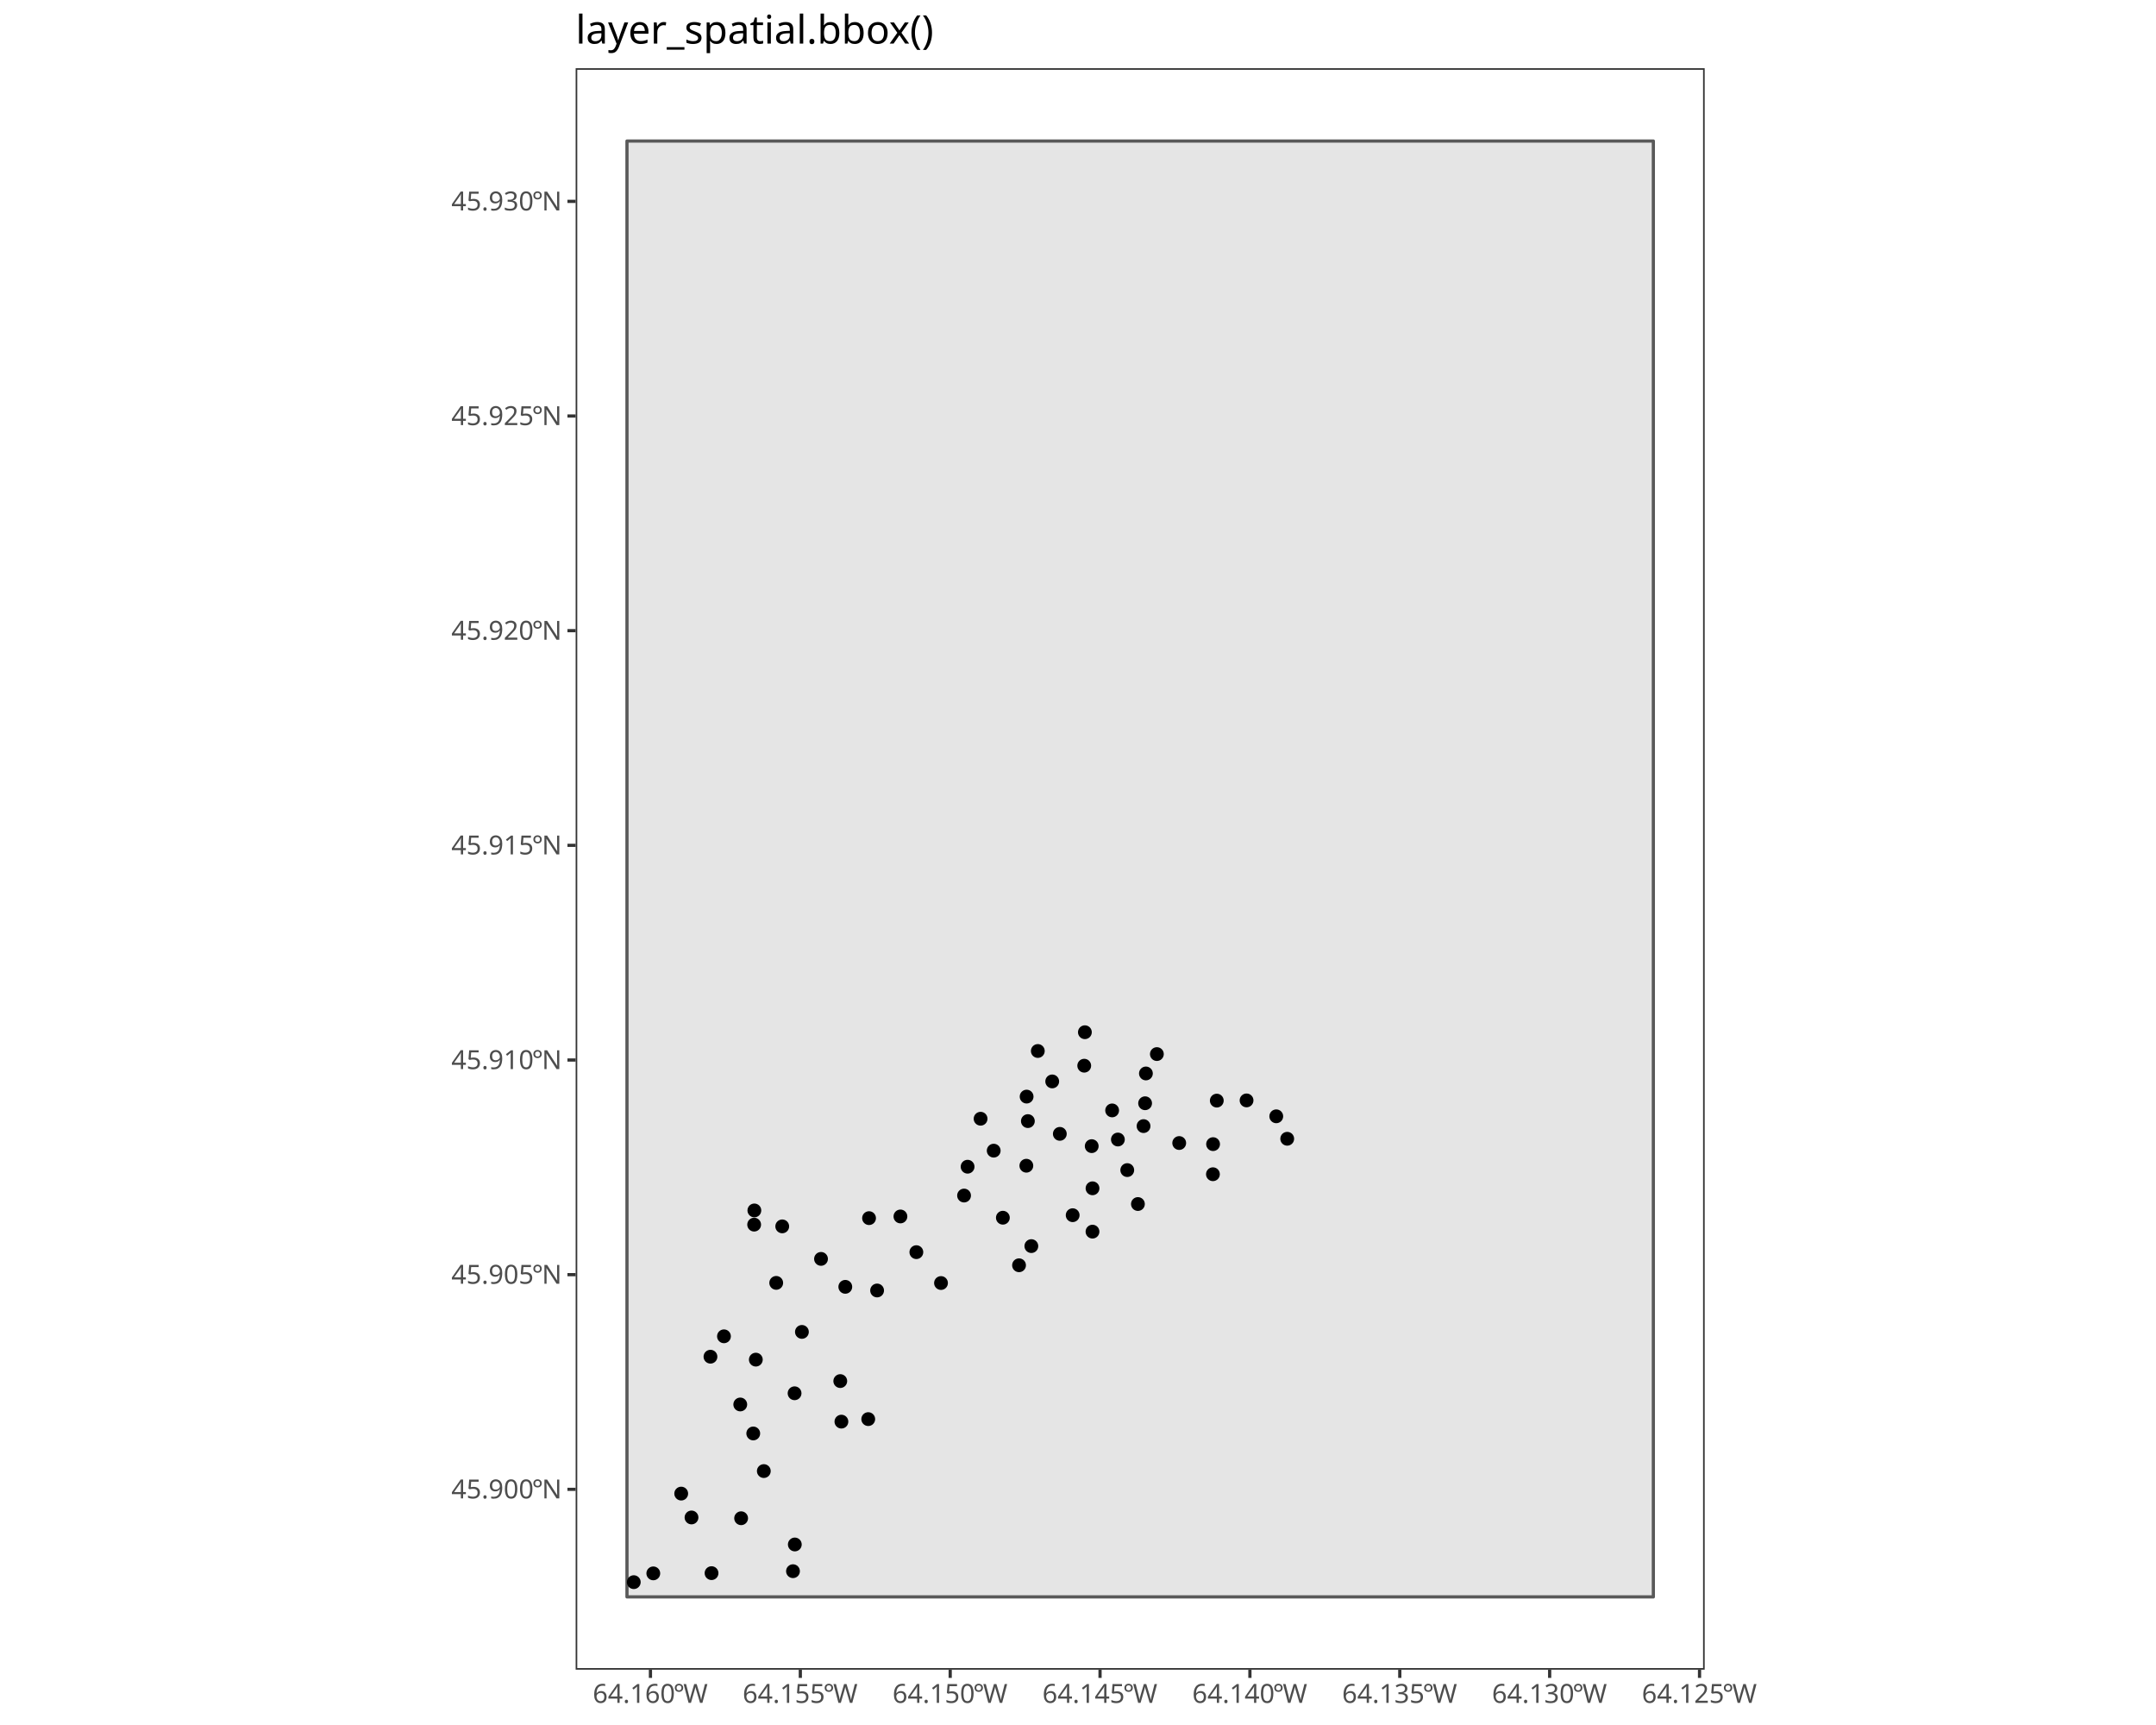
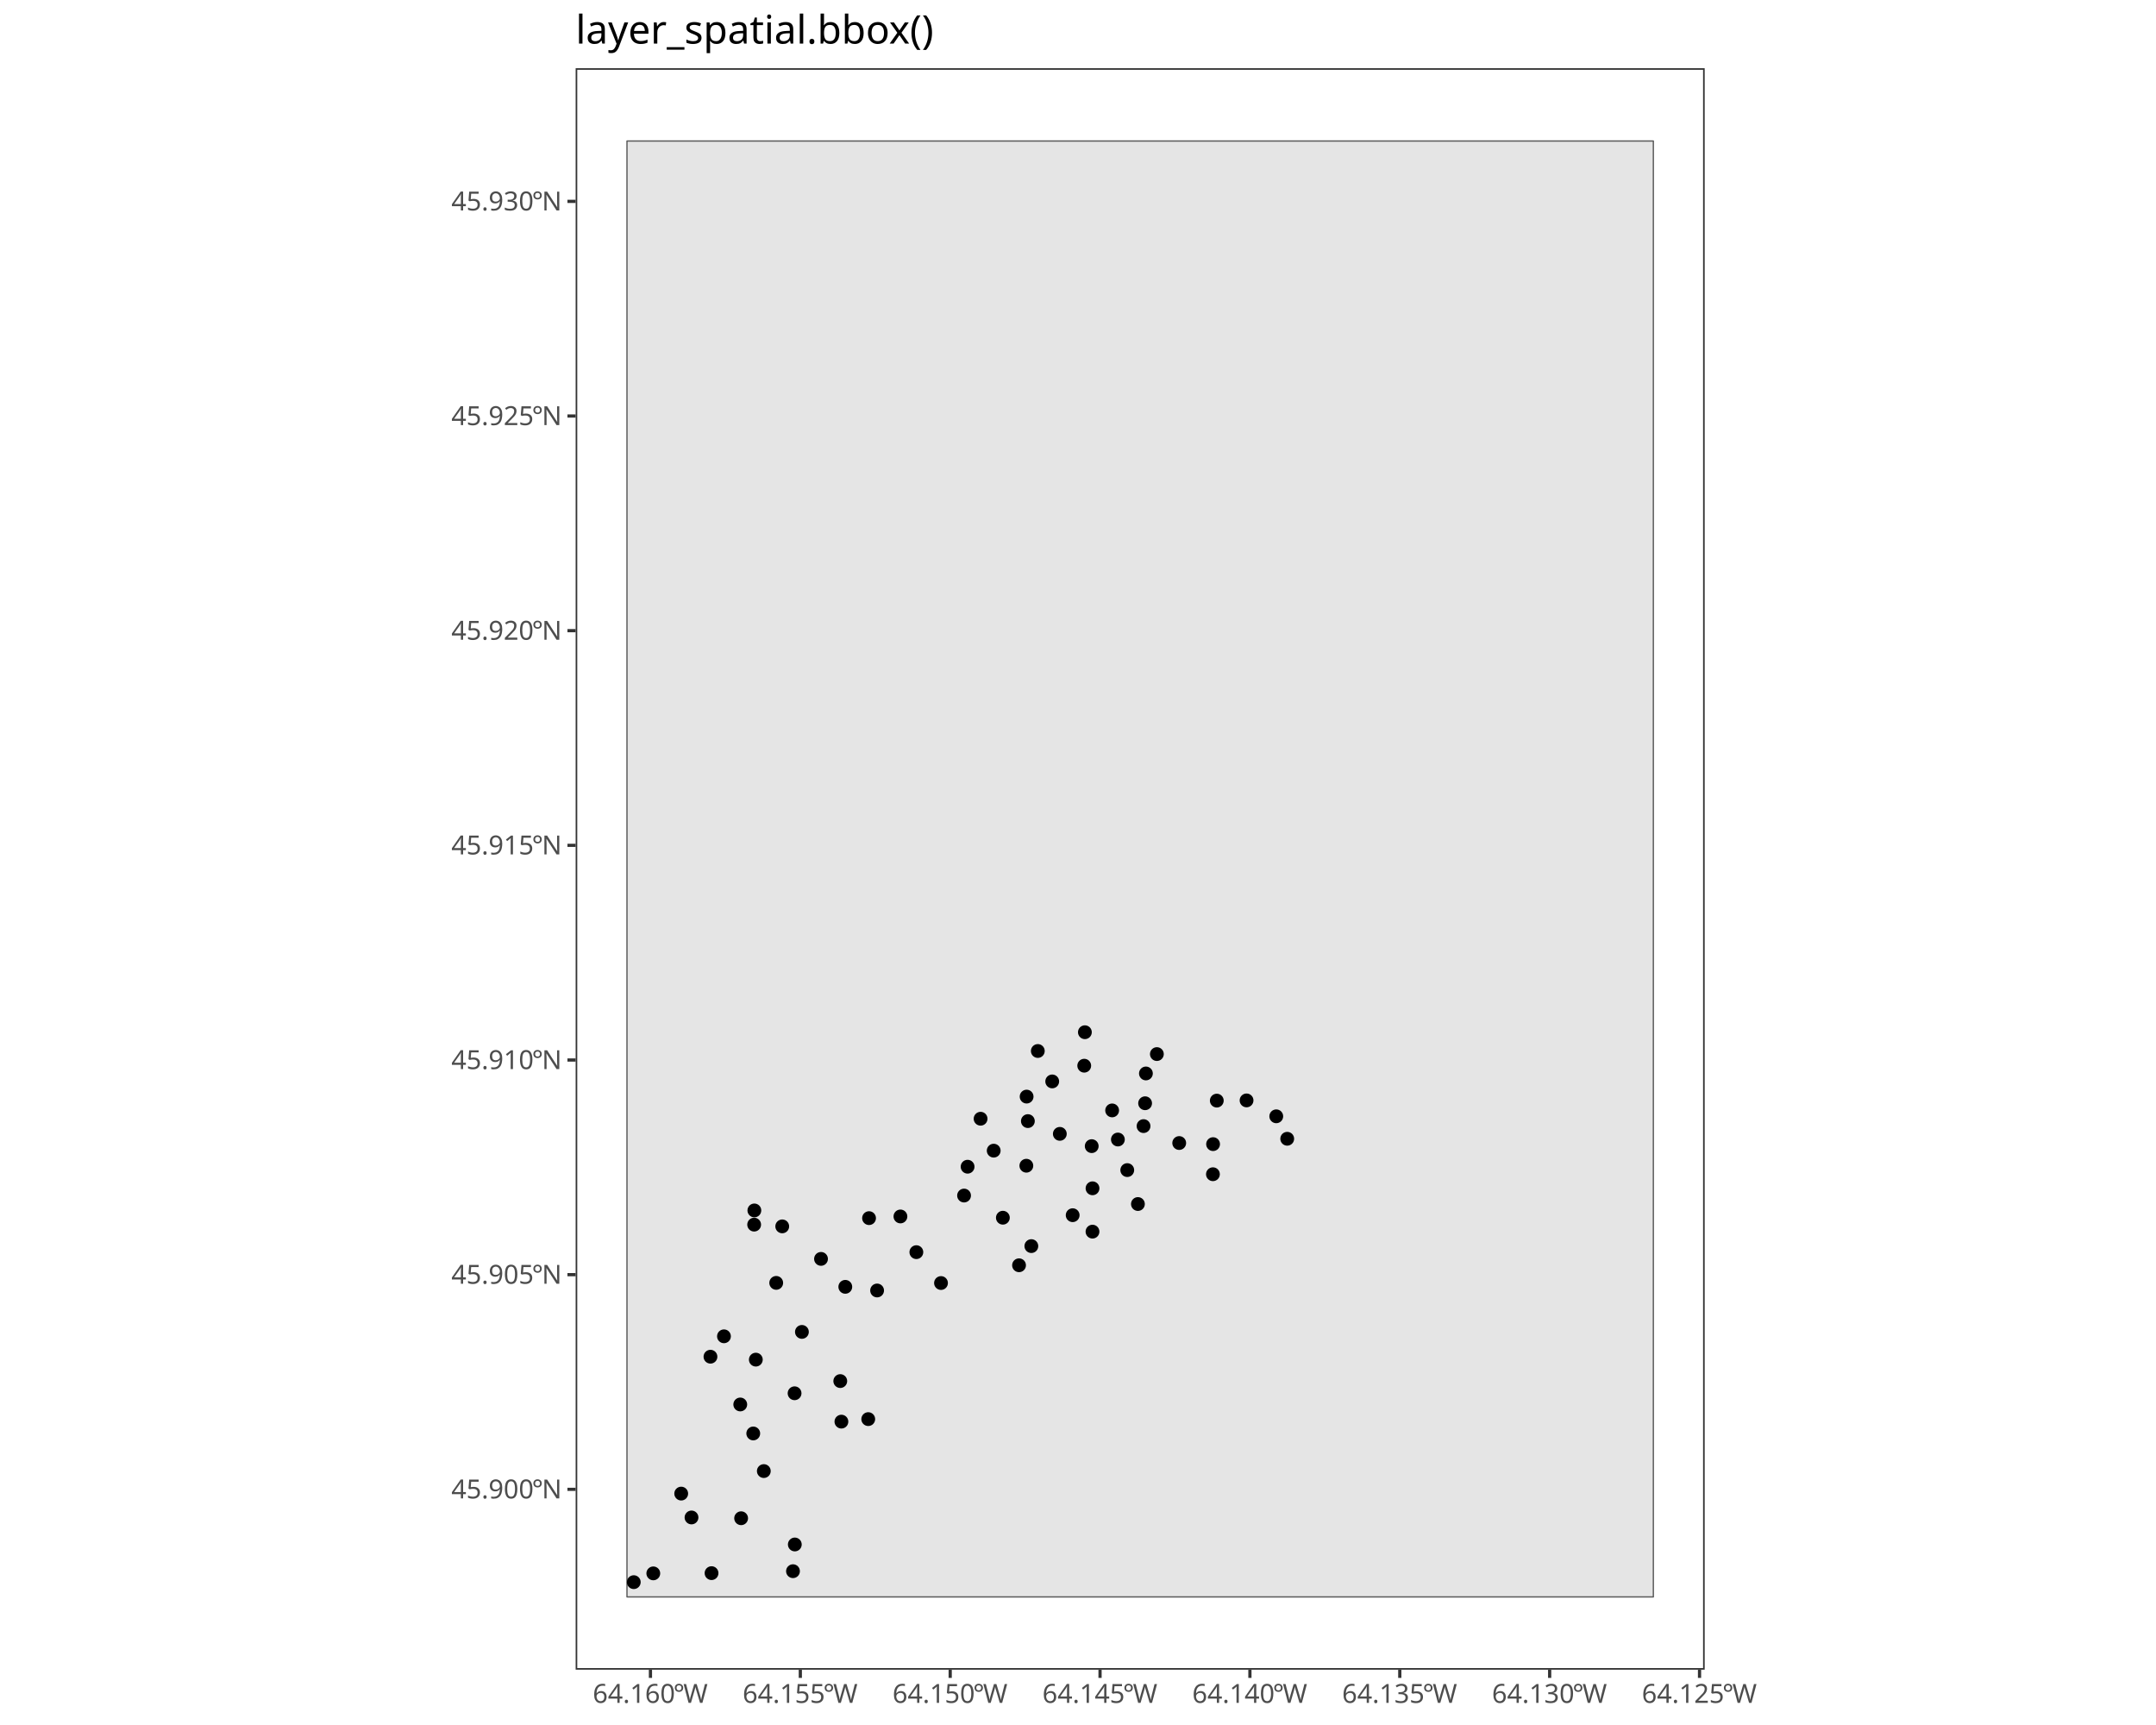
<svg xmlns="http://www.w3.org/2000/svg" class="svglite" data-engine-version="2.0" width="720.00pt" height="576.00pt" viewBox="0 0 720.00 576.00">
  <defs>
    <style type="text/css">
    .svglite line, .svglite polyline, .svglite polygon, .svglite path, .svglite rect, .svglite circle {
      fill: none;
      stroke: #000000;
      stroke-linecap: round;
      stroke-linejoin: round;
      stroke-miterlimit: 10.00;
    }
  </style>
  </defs>
  <rect width="100%" height="100%" style="stroke: none; fill: #FFFFFF;" />
  <defs>
    <clipPath id="cpMC4wMHw3MjAuMDB8MC4wMHw1NzYuMDA=">
      <rect x="0.00" y="0.00" width="720.00" height="576.00" />
    </clipPath>
  </defs>
  <g clip-path="url(#cpMC4wMHw3MjAuMDB8MC4wMHw1NzYuMDA=)">
</g>
  <defs>
    <clipPath id="cpMTQ1LjI0fDU3NC43NnwwLjAwfDU3Ni4wMA==">
      <rect x="145.24" y="0.00" width="429.51" height="576.00" />
    </clipPath>
  </defs>
  <g clip-path="url(#cpMTQ1LjI0fDU3NC43NnwwLjAwfDU3Ni4wMA==)">
    <rect x="145.24" y="0.00" width="429.51" height="576.00" style="stroke-width: 1.07; stroke: #FFFFFF; fill: #FFFFFF;" />
  </g>
  <g clip-path="url(#cpMC4wMHw3MjAuMDB8MC4wMHw1NzYuMDA=)">
</g>
  <defs>
    <clipPath id="cpMTkyLjI0fDU2OS4yOHwyMi43OHw1NTcuNTM=">
      <rect x="192.24" y="22.78" width="377.04" height="534.75" />
    </clipPath>
  </defs>
  <g clip-path="url(#cpMTkyLjI0fDU2OS4yOHwyMi43OHw1NTcuNTM=)">
    <rect x="192.24" y="22.78" width="377.04" height="534.75" style="stroke-width: 1.07; stroke: none; fill: #FFFFFF;" />
-     <path d="M 209.38 533.23 L 209.38 521.92 L 209.38 510.61 L 209.38 499.31 L 209.38 488.00 L 209.38 476.70 L 209.38 465.39 L 209.38 454.09 L 209.38 442.78 L 209.38 431.48 L 209.38 420.17 L 209.38 408.86 L 209.38 397.56 L 209.38 386.25 L 209.38 374.95 L 209.38 363.64 L 209.38 352.34 L 209.38 341.03 L 209.38 329.73 L 209.38 318.42 L 209.38 307.12 L 209.38 295.81 L 209.38 284.50 L 209.38 273.20 L 209.38 261.89 L 209.38 250.59 L 209.38 239.28 L 209.38 227.98 L 209.38 216.67 L 209.38 205.37 L 209.38 194.06 L 209.38 182.76 L 209.38 171.45 L 209.38 160.14 L 209.38 148.84 L 209.38 137.53 L 209.38 126.23 L 209.38 114.92 L 209.38 103.62 L 209.38 92.31 L 209.38 81.01 L 209.38 69.70 L 209.38 58.40 L 209.38 47.09 L 220.80 47.09 L 232.23 47.09 L 243.65 47.09 L 255.08 47.09 L 266.50 47.09 L 277.93 47.09 L 289.36 47.09 L 300.78 47.09 L 312.21 47.09 L 323.63 47.09 L 335.06 47.09 L 346.48 47.09 L 357.91 47.09 L 369.33 47.09 L 380.76 47.09 L 392.18 47.09 L 403.61 47.09 L 415.03 47.09 L 426.46 47.09 L 437.89 47.09 L 449.31 47.09 L 460.74 47.09 L 472.16 47.09 L 483.59 47.09 L 495.01 47.09 L 506.44 47.09 L 517.86 47.09 L 529.29 47.09 L 540.71 47.09 L 552.14 47.09 L 552.14 58.40 L 552.14 69.70 L 552.14 81.01 L 552.14 92.31 L 552.14 103.62 L 552.14 114.92 L 552.14 126.23 L 552.14 137.53 L 552.14 148.84 L 552.14 160.14 L 552.14 171.45 L 552.14 182.76 L 552.14 194.06 L 552.14 205.37 L 552.14 216.67 L 552.14 227.98 L 552.14 239.28 L 552.14 250.59 L 552.14 261.89 L 552.14 273.20 L 552.14 284.50 L 552.14 295.81 L 552.14 307.12 L 552.14 318.42 L 552.14 329.73 L 552.14 341.03 L 552.14 352.34 L 552.14 363.64 L 552.14 374.95 L 552.14 386.25 L 552.14 397.56 L 552.14 408.86 L 552.14 420.17 L 552.14 431.48 L 552.14 442.78 L 552.14 454.09 L 552.14 465.39 L 552.14 476.70 L 552.14 488.00 L 552.14 499.31 L 552.14 510.61 L 552.14 521.92 L 552.14 533.23 L 540.71 533.23 L 529.29 533.23 L 517.86 533.23 L 506.44 533.23 L 495.01 533.23 L 483.59 533.23 L 472.16 533.23 L 460.74 533.23 L 449.31 533.23 L 437.89 533.23 L 426.46 533.23 L 415.03 533.23 L 403.61 533.23 L 392.18 533.23 L 380.76 533.23 L 369.33 533.23 L 357.91 533.23 L 346.48 533.23 L 335.06 533.23 L 323.63 533.23 L 312.21 533.23 L 300.78 533.23 L 289.36 533.23 L 277.93 533.23 L 266.50 533.23 L 255.08 533.23 L 243.65 533.23 L 232.23 533.23 L 220.80 533.23 L 209.38 533.23 Z" style="fill-rule: evenodd; fill: #E5E5E5; stroke-width: 1.07; stroke: #595959; stroke-linecap: butt;" />
+     <path d="M 209.38 533.23 L 209.38 521.92 L 209.38 510.61 L 209.38 499.31 L 209.38 488.00 L 209.38 476.70 L 209.38 465.39 L 209.38 454.09 L 209.38 442.78 L 209.38 431.48 L 209.38 420.17 L 209.38 408.86 L 209.38 397.56 L 209.38 386.25 L 209.38 374.95 L 209.38 363.64 L 209.38 352.34 L 209.38 341.03 L 209.38 329.73 L 209.38 318.42 L 209.38 307.12 L 209.38 295.81 L 209.38 284.50 L 209.38 273.20 L 209.38 261.89 L 209.38 250.59 L 209.38 239.28 L 209.38 227.98 L 209.38 216.67 L 209.38 205.37 L 209.38 194.06 L 209.38 182.76 L 209.38 171.45 L 209.38 160.14 L 209.38 148.84 L 209.38 137.53 L 209.38 126.23 L 209.38 114.92 L 209.38 103.62 L 209.38 92.31 L 209.38 81.01 L 209.38 69.70 L 209.38 58.40 L 209.38 47.09 L 220.80 47.09 L 232.23 47.09 L 243.65 47.09 L 255.08 47.09 L 266.50 47.09 L 277.93 47.09 L 289.36 47.09 L 300.78 47.09 L 312.21 47.09 L 323.63 47.09 L 335.06 47.09 L 346.48 47.09 L 357.91 47.09 L 369.33 47.09 L 380.76 47.09 L 392.18 47.09 L 403.61 47.09 L 415.03 47.09 L 426.46 47.09 L 437.89 47.09 L 449.31 47.09 L 460.74 47.09 L 472.16 47.09 L 483.59 47.09 L 495.01 47.09 L 506.44 47.09 L 517.86 47.09 L 529.29 47.09 L 540.71 47.09 L 552.14 47.09 L 552.14 58.40 L 552.14 69.70 L 552.14 81.01 L 552.14 92.31 L 552.14 103.62 L 552.14 114.92 L 552.14 126.23 L 552.14 137.53 L 552.14 148.84 L 552.14 160.14 L 552.14 171.45 L 552.14 182.76 L 552.14 194.06 L 552.14 205.37 L 552.14 216.67 L 552.14 227.98 L 552.14 239.28 L 552.14 250.59 L 552.14 261.89 L 552.14 273.20 L 552.14 284.50 L 552.14 295.81 L 552.14 307.12 L 552.14 318.42 L 552.14 329.73 L 552.14 341.03 L 552.14 352.34 L 552.14 363.64 L 552.14 374.95 L 552.14 386.25 L 552.14 397.56 L 552.14 408.86 L 552.14 420.17 L 552.14 431.48 L 552.14 442.78 L 552.14 454.09 L 552.14 465.39 L 552.14 476.70 L 552.14 488.00 L 552.14 499.31 L 552.14 510.61 L 552.14 521.92 L 552.14 533.23 L 540.71 533.23 L 529.29 533.23 L 517.86 533.23 L 506.44 533.23 L 495.01 533.23 L 483.59 533.23 L 472.16 533.23 L 460.74 533.23 L 449.31 533.23 L 437.89 533.23 L 426.46 533.23 L 415.03 533.23 L 403.61 533.23 L 392.18 533.23 L 380.76 533.23 L 369.33 533.23 L 357.91 533.23 L 346.48 533.23 L 335.06 533.23 L 323.63 533.23 L 312.21 533.23 L 300.78 533.23 L 289.36 533.23 L 277.93 533.23 L 266.50 533.23 L 255.08 533.23 L 243.65 533.23 L 232.23 533.23 L 220.80 533.23 L 209.38 533.23 Z" style="fill-rule: evenodd; fill: #E5E5E5; stroke-width: 0.43; stroke: #595959; stroke-linecap: butt;" />
    <circle cx="429.87" cy="380.25" r="1.95" style="stroke-width: 0.71; stroke-linecap: butt; fill: #000000;" />
    <circle cx="426.21" cy="372.75" r="1.95" style="stroke-width: 0.71; stroke-linecap: butt; fill: #000000;" />
    <circle cx="416.29" cy="367.44" r="1.95" style="stroke-width: 0.71; stroke-linecap: butt; fill: #000000;" />
    <circle cx="406.35" cy="367.51" r="1.95" style="stroke-width: 0.71; stroke-linecap: butt; fill: #000000;" />
    <circle cx="405.11" cy="382.04" r="1.95" style="stroke-width: 0.71; stroke-linecap: butt; fill: #000000;" />
    <circle cx="405.06" cy="392.09" r="1.95" style="stroke-width: 0.71; stroke-linecap: butt; fill: #000000;" />
    <circle cx="393.80" cy="381.67" r="1.95" style="stroke-width: 0.71; stroke-linecap: butt; fill: #000000;" />
    <circle cx="386.34" cy="351.97" r="1.95" style="stroke-width: 0.71; stroke-linecap: butt; fill: #000000;" />
    <circle cx="382.68" cy="358.44" r="1.95" style="stroke-width: 0.71; stroke-linecap: butt; fill: #000000;" />
    <circle cx="382.41" cy="368.39" r="1.95" style="stroke-width: 0.71; stroke-linecap: butt; fill: #000000;" />
    <circle cx="381.89" cy="376.02" r="1.95" style="stroke-width: 0.71; stroke-linecap: butt; fill: #000000;" />
    <circle cx="380.01" cy="402.04" r="1.95" style="stroke-width: 0.71; stroke-linecap: butt; fill: #000000;" />
    <circle cx="376.45" cy="390.71" r="1.95" style="stroke-width: 0.71; stroke-linecap: butt; fill: #000000;" />
    <circle cx="373.32" cy="380.50" r="1.95" style="stroke-width: 0.71; stroke-linecap: butt; fill: #000000;" />
    <circle cx="371.40" cy="370.78" r="1.95" style="stroke-width: 0.71; stroke-linecap: butt; fill: #000000;" />
    <circle cx="362.30" cy="344.67" r="1.95" style="stroke-width: 0.71; stroke-linecap: butt; fill: #000000;" />
    <circle cx="362.08" cy="355.85" r="1.95" style="stroke-width: 0.71; stroke-linecap: butt; fill: #000000;" />
    <circle cx="364.58" cy="382.71" r="1.95" style="stroke-width: 0.71; stroke-linecap: butt; fill: #000000;" />
    <circle cx="364.85" cy="396.79" r="1.95" style="stroke-width: 0.71; stroke-linecap: butt; fill: #000000;" />
    <circle cx="364.84" cy="411.26" r="1.95" style="stroke-width: 0.71; stroke-linecap: butt; fill: #000000;" />
    <circle cx="358.22" cy="405.77" r="1.95" style="stroke-width: 0.71; stroke-linecap: butt; fill: #000000;" />
    <circle cx="353.93" cy="378.61" r="1.95" style="stroke-width: 0.71; stroke-linecap: butt; fill: #000000;" />
    <circle cx="351.39" cy="361.10" r="1.95" style="stroke-width: 0.71; stroke-linecap: butt; fill: #000000;" />
    <circle cx="346.58" cy="350.94" r="1.95" style="stroke-width: 0.71; stroke-linecap: butt; fill: #000000;" />
    <circle cx="342.84" cy="366.17" r="1.95" style="stroke-width: 0.71; stroke-linecap: butt; fill: #000000;" />
    <circle cx="343.26" cy="374.35" r="1.95" style="stroke-width: 0.71; stroke-linecap: butt; fill: #000000;" />
    <circle cx="342.75" cy="389.25" r="1.95" style="stroke-width: 0.71; stroke-linecap: butt; fill: #000000;" />
    <circle cx="344.42" cy="416.09" r="1.95" style="stroke-width: 0.71; stroke-linecap: butt; fill: #000000;" />
    <circle cx="340.31" cy="422.49" r="1.95" style="stroke-width: 0.71; stroke-linecap: butt; fill: #000000;" />
    <circle cx="334.91" cy="406.61" r="1.95" style="stroke-width: 0.71; stroke-linecap: butt; fill: #000000;" />
    <circle cx="331.85" cy="384.22" r="1.95" style="stroke-width: 0.71; stroke-linecap: butt; fill: #000000;" />
    <circle cx="327.47" cy="373.56" r="1.95" style="stroke-width: 0.71; stroke-linecap: butt; fill: #000000;" />
    <circle cx="323.13" cy="389.58" r="1.95" style="stroke-width: 0.71; stroke-linecap: butt; fill: #000000;" />
    <circle cx="321.95" cy="399.21" r="1.95" style="stroke-width: 0.71; stroke-linecap: butt; fill: #000000;" />
    <circle cx="314.25" cy="428.42" r="1.95" style="stroke-width: 0.71; stroke-linecap: butt; fill: #000000;" />
    <circle cx="306.02" cy="418.11" r="1.95" style="stroke-width: 0.71; stroke-linecap: butt; fill: #000000;" />
    <circle cx="300.70" cy="406.19" r="1.95" style="stroke-width: 0.71; stroke-linecap: butt; fill: #000000;" />
    <circle cx="290.22" cy="406.75" r="1.95" style="stroke-width: 0.71; stroke-linecap: butt; fill: #000000;" />
    <circle cx="292.91" cy="430.91" r="1.95" style="stroke-width: 0.71; stroke-linecap: butt; fill: #000000;" />
    <circle cx="282.29" cy="429.69" r="1.95" style="stroke-width: 0.71; stroke-linecap: butt; fill: #000000;" />
    <circle cx="274.18" cy="420.36" r="1.95" style="stroke-width: 0.71; stroke-linecap: butt; fill: #000000;" />
    <circle cx="261.23" cy="409.50" r="1.95" style="stroke-width: 0.71; stroke-linecap: butt; fill: #000000;" />
    <circle cx="251.92" cy="404.18" r="1.95" style="stroke-width: 0.71; stroke-linecap: butt; fill: #000000;" />
    <circle cx="251.85" cy="408.92" r="1.95" style="stroke-width: 0.71; stroke-linecap: butt; fill: #000000;" />
    <circle cx="259.22" cy="428.37" r="1.95" style="stroke-width: 0.71; stroke-linecap: butt; fill: #000000;" />
    <circle cx="267.80" cy="444.74" r="1.95" style="stroke-width: 0.71; stroke-linecap: butt; fill: #000000;" />
    <circle cx="280.61" cy="461.16" r="1.95" style="stroke-width: 0.71; stroke-linecap: butt; fill: #000000;" />
    <circle cx="289.95" cy="473.86" r="1.95" style="stroke-width: 0.71; stroke-linecap: butt; fill: #000000;" />
    <circle cx="280.99" cy="474.70" r="1.95" style="stroke-width: 0.71; stroke-linecap: butt; fill: #000000;" />
    <circle cx="265.35" cy="465.23" r="1.95" style="stroke-width: 0.71; stroke-linecap: butt; fill: #000000;" />
    <circle cx="252.41" cy="454.00" r="1.95" style="stroke-width: 0.71; stroke-linecap: butt; fill: #000000;" />
    <circle cx="241.77" cy="446.21" r="1.95" style="stroke-width: 0.71; stroke-linecap: butt; fill: #000000;" />
    <circle cx="237.26" cy="453.02" r="1.95" style="stroke-width: 0.71; stroke-linecap: butt; fill: #000000;" />
    <circle cx="247.21" cy="468.97" r="1.95" style="stroke-width: 0.71; stroke-linecap: butt; fill: #000000;" />
    <circle cx="251.55" cy="478.65" r="1.95" style="stroke-width: 0.71; stroke-linecap: butt; fill: #000000;" />
    <circle cx="255.08" cy="491.21" r="1.95" style="stroke-width: 0.71; stroke-linecap: butt; fill: #000000;" />
    <circle cx="265.43" cy="515.72" r="1.95" style="stroke-width: 0.71; stroke-linecap: butt; fill: #000000;" />
    <circle cx="264.82" cy="524.64" r="1.95" style="stroke-width: 0.71; stroke-linecap: butt; fill: #000000;" />
    <circle cx="247.50" cy="506.96" r="1.95" style="stroke-width: 0.71; stroke-linecap: butt; fill: #000000;" />
    <circle cx="227.49" cy="498.73" r="1.95" style="stroke-width: 0.71; stroke-linecap: butt; fill: #000000;" />
    <circle cx="230.93" cy="506.70" r="1.95" style="stroke-width: 0.71; stroke-linecap: butt; fill: #000000;" />
    <circle cx="237.62" cy="525.29" r="1.95" style="stroke-width: 0.71; stroke-linecap: butt; fill: #000000;" />
    <circle cx="218.17" cy="525.37" r="1.95" style="stroke-width: 0.71; stroke-linecap: butt; fill: #000000;" />
    <circle cx="211.65" cy="528.30" r="1.95" style="stroke-width: 0.71; stroke-linecap: butt; fill: #000000;" />
    <rect x="192.24" y="22.78" width="377.04" height="534.75" style="stroke-width: 1.07; stroke: #333333;" />
  </g>
  <g clip-path="url(#cpMC4wMHw3MjAuMDB8MC4wMHw1NzYuMDA=)">
    <text x="150.72" y="500.34" style="font-size: 8.80px; fill: #4D4D4D; font-family: sans;" textLength="26.92px" lengthAdjust="spacingAndGlyphs">45.900</text>
    <text x="177.64" y="500.34" style="font-size: 8.80px; fill: #4D4D4D; font-family: sans;" textLength="3.31px" lengthAdjust="spacingAndGlyphs">°</text>
    <text x="180.95" y="500.34" style="font-size: 8.80px; fill: #4D4D4D; font-family: sans;" textLength="6.36px" lengthAdjust="spacingAndGlyphs">N</text>
    <text x="150.72" y="428.66" style="font-size: 8.80px; fill: #4D4D4D; font-family: sans;" textLength="26.92px" lengthAdjust="spacingAndGlyphs">45.905</text>
    <text x="177.64" y="428.66" style="font-size: 8.80px; fill: #4D4D4D; font-family: sans;" textLength="3.31px" lengthAdjust="spacingAndGlyphs">°</text>
    <text x="180.95" y="428.66" style="font-size: 8.80px; fill: #4D4D4D; font-family: sans;" textLength="6.36px" lengthAdjust="spacingAndGlyphs">N</text>
    <text x="150.72" y="356.98" style="font-size: 8.80px; fill: #4D4D4D; font-family: sans;" textLength="26.92px" lengthAdjust="spacingAndGlyphs">45.910</text>
    <text x="177.64" y="356.98" style="font-size: 8.80px; fill: #4D4D4D; font-family: sans;" textLength="3.31px" lengthAdjust="spacingAndGlyphs">°</text>
    <text x="180.95" y="356.98" style="font-size: 8.80px; fill: #4D4D4D; font-family: sans;" textLength="6.36px" lengthAdjust="spacingAndGlyphs">N</text>
    <text x="150.72" y="285.30" style="font-size: 8.80px; fill: #4D4D4D; font-family: sans;" textLength="26.92px" lengthAdjust="spacingAndGlyphs">45.915</text>
    <text x="177.64" y="285.30" style="font-size: 8.80px; fill: #4D4D4D; font-family: sans;" textLength="3.31px" lengthAdjust="spacingAndGlyphs">°</text>
    <text x="180.95" y="285.30" style="font-size: 8.80px; fill: #4D4D4D; font-family: sans;" textLength="6.36px" lengthAdjust="spacingAndGlyphs">N</text>
    <text x="150.72" y="213.62" style="font-size: 8.80px; fill: #4D4D4D; font-family: sans;" textLength="26.92px" lengthAdjust="spacingAndGlyphs">45.920</text>
    <text x="177.64" y="213.62" style="font-size: 8.80px; fill: #4D4D4D; font-family: sans;" textLength="3.31px" lengthAdjust="spacingAndGlyphs">°</text>
    <text x="180.95" y="213.62" style="font-size: 8.80px; fill: #4D4D4D; font-family: sans;" textLength="6.36px" lengthAdjust="spacingAndGlyphs">N</text>
    <text x="150.72" y="141.95" style="font-size: 8.80px; fill: #4D4D4D; font-family: sans;" textLength="26.92px" lengthAdjust="spacingAndGlyphs">45.925</text>
    <text x="177.64" y="141.95" style="font-size: 8.80px; fill: #4D4D4D; font-family: sans;" textLength="3.31px" lengthAdjust="spacingAndGlyphs">°</text>
    <text x="180.95" y="141.95" style="font-size: 8.80px; fill: #4D4D4D; font-family: sans;" textLength="6.36px" lengthAdjust="spacingAndGlyphs">N</text>
    <text x="150.72" y="70.27" style="font-size: 8.80px; fill: #4D4D4D; font-family: sans;" textLength="26.92px" lengthAdjust="spacingAndGlyphs">45.930</text>
    <text x="177.64" y="70.27" style="font-size: 8.80px; fill: #4D4D4D; font-family: sans;" textLength="3.31px" lengthAdjust="spacingAndGlyphs">°</text>
    <text x="180.95" y="70.27" style="font-size: 8.80px; fill: #4D4D4D; font-family: sans;" textLength="6.36px" lengthAdjust="spacingAndGlyphs">N</text>
    <polyline points="189.50,497.31 192.24,497.31 " style="stroke-width: 1.07; stroke: #333333; stroke-linecap: butt;" />
    <polyline points="189.50,425.63 192.24,425.63 " style="stroke-width: 1.07; stroke: #333333; stroke-linecap: butt;" />
    <polyline points="189.50,353.95 192.24,353.95 " style="stroke-width: 1.07; stroke: #333333; stroke-linecap: butt;" />
    <polyline points="189.50,282.27 192.24,282.27 " style="stroke-width: 1.07; stroke: #333333; stroke-linecap: butt;" />
    <polyline points="189.50,210.59 192.24,210.59 " style="stroke-width: 1.07; stroke: #333333; stroke-linecap: butt;" />
    <polyline points="189.50,138.91 192.24,138.91 " style="stroke-width: 1.07; stroke: #333333; stroke-linecap: butt;" />
    <polyline points="189.50,67.24 192.24,67.24 " style="stroke-width: 1.07; stroke: #333333; stroke-linecap: butt;" />
    <polyline points="217.22,560.27 217.22,557.53 " style="stroke-width: 1.07; stroke: #333333; stroke-linecap: butt;" />
    <polyline points="267.27,560.27 267.27,557.53 " style="stroke-width: 1.07; stroke: #333333; stroke-linecap: butt;" />
    <polyline points="317.32,560.27 317.32,557.53 " style="stroke-width: 1.07; stroke: #333333; stroke-linecap: butt;" />
    <polyline points="367.36,560.27 367.36,557.53 " style="stroke-width: 1.07; stroke: #333333; stroke-linecap: butt;" />
    <polyline points="417.41,560.27 417.41,557.53 " style="stroke-width: 1.07; stroke: #333333; stroke-linecap: butt;" />
    <polyline points="467.46,560.27 467.46,557.53 " style="stroke-width: 1.07; stroke: #333333; stroke-linecap: butt;" />
    <polyline points="517.51,560.27 517.51,557.53 " style="stroke-width: 1.07; stroke: #333333; stroke-linecap: butt;" />
    <polyline points="567.56,560.27 567.56,557.53 " style="stroke-width: 1.07; stroke: #333333; stroke-linecap: butt;" />
    <text x="197.95" y="568.61" style="font-size: 8.80px; fill: #4D4D4D; font-family: sans;" textLength="26.92px" lengthAdjust="spacingAndGlyphs">64.160</text>
    <text x="224.87" y="568.61" style="font-size: 8.80px; fill: #4D4D4D; font-family: sans;" textLength="3.31px" lengthAdjust="spacingAndGlyphs">°</text>
    <text x="228.18" y="568.61" style="font-size: 8.80px; fill: #4D4D4D; font-family: sans;" textLength="8.31px" lengthAdjust="spacingAndGlyphs">W</text>
    <text x="248.00" y="568.61" style="font-size: 8.80px; fill: #4D4D4D; font-family: sans;" textLength="26.92px" lengthAdjust="spacingAndGlyphs">64.155</text>
    <text x="274.92" y="568.61" style="font-size: 8.80px; fill: #4D4D4D; font-family: sans;" textLength="3.31px" lengthAdjust="spacingAndGlyphs">°</text>
    <text x="278.23" y="568.61" style="font-size: 8.80px; fill: #4D4D4D; font-family: sans;" textLength="8.31px" lengthAdjust="spacingAndGlyphs">W</text>
    <text x="298.05" y="568.61" style="font-size: 8.80px; fill: #4D4D4D; font-family: sans;" textLength="26.92px" lengthAdjust="spacingAndGlyphs">64.150</text>
    <text x="324.97" y="568.61" style="font-size: 8.80px; fill: #4D4D4D; font-family: sans;" textLength="3.31px" lengthAdjust="spacingAndGlyphs">°</text>
    <text x="328.28" y="568.61" style="font-size: 8.80px; fill: #4D4D4D; font-family: sans;" textLength="8.31px" lengthAdjust="spacingAndGlyphs">W</text>
    <text x="348.10" y="568.61" style="font-size: 8.80px; fill: #4D4D4D; font-family: sans;" textLength="26.92px" lengthAdjust="spacingAndGlyphs">64.145</text>
    <text x="375.02" y="568.61" style="font-size: 8.80px; fill: #4D4D4D; font-family: sans;" textLength="3.31px" lengthAdjust="spacingAndGlyphs">°</text>
    <text x="378.33" y="568.61" style="font-size: 8.80px; fill: #4D4D4D; font-family: sans;" textLength="8.31px" lengthAdjust="spacingAndGlyphs">W</text>
    <text x="398.15" y="568.61" style="font-size: 8.80px; fill: #4D4D4D; font-family: sans;" textLength="26.92px" lengthAdjust="spacingAndGlyphs">64.140</text>
    <text x="425.06" y="568.61" style="font-size: 8.80px; fill: #4D4D4D; font-family: sans;" textLength="3.31px" lengthAdjust="spacingAndGlyphs">°</text>
    <text x="428.37" y="568.61" style="font-size: 8.80px; fill: #4D4D4D; font-family: sans;" textLength="8.31px" lengthAdjust="spacingAndGlyphs">W</text>
    <text x="448.19" y="568.61" style="font-size: 8.80px; fill: #4D4D4D; font-family: sans;" textLength="26.92px" lengthAdjust="spacingAndGlyphs">64.135</text>
    <text x="475.11" y="568.61" style="font-size: 8.80px; fill: #4D4D4D; font-family: sans;" textLength="3.31px" lengthAdjust="spacingAndGlyphs">°</text>
    <text x="478.42" y="568.61" style="font-size: 8.80px; fill: #4D4D4D; font-family: sans;" textLength="8.31px" lengthAdjust="spacingAndGlyphs">W</text>
    <text x="498.24" y="568.61" style="font-size: 8.80px; fill: #4D4D4D; font-family: sans;" textLength="26.92px" lengthAdjust="spacingAndGlyphs">64.130</text>
    <text x="525.16" y="568.61" style="font-size: 8.80px; fill: #4D4D4D; font-family: sans;" textLength="3.31px" lengthAdjust="spacingAndGlyphs">°</text>
    <text x="528.47" y="568.61" style="font-size: 8.80px; fill: #4D4D4D; font-family: sans;" textLength="8.31px" lengthAdjust="spacingAndGlyphs">W</text>
    <text x="548.29" y="568.61" style="font-size: 8.80px; fill: #4D4D4D; font-family: sans;" textLength="26.92px" lengthAdjust="spacingAndGlyphs">64.125</text>
    <text x="575.21" y="568.61" style="font-size: 8.80px; fill: #4D4D4D; font-family: sans;" textLength="3.31px" lengthAdjust="spacingAndGlyphs">°</text>
    <text x="578.52" y="568.61" style="font-size: 8.80px; fill: #4D4D4D; font-family: sans;" textLength="8.31px" lengthAdjust="spacingAndGlyphs">W</text>
    <text x="192.24" y="14.56" style="font-size: 13.20px; font-family: sans;" textLength="115.20px" lengthAdjust="spacingAndGlyphs">layer_spatial.bbox()</text>
  </g>
</svg>
